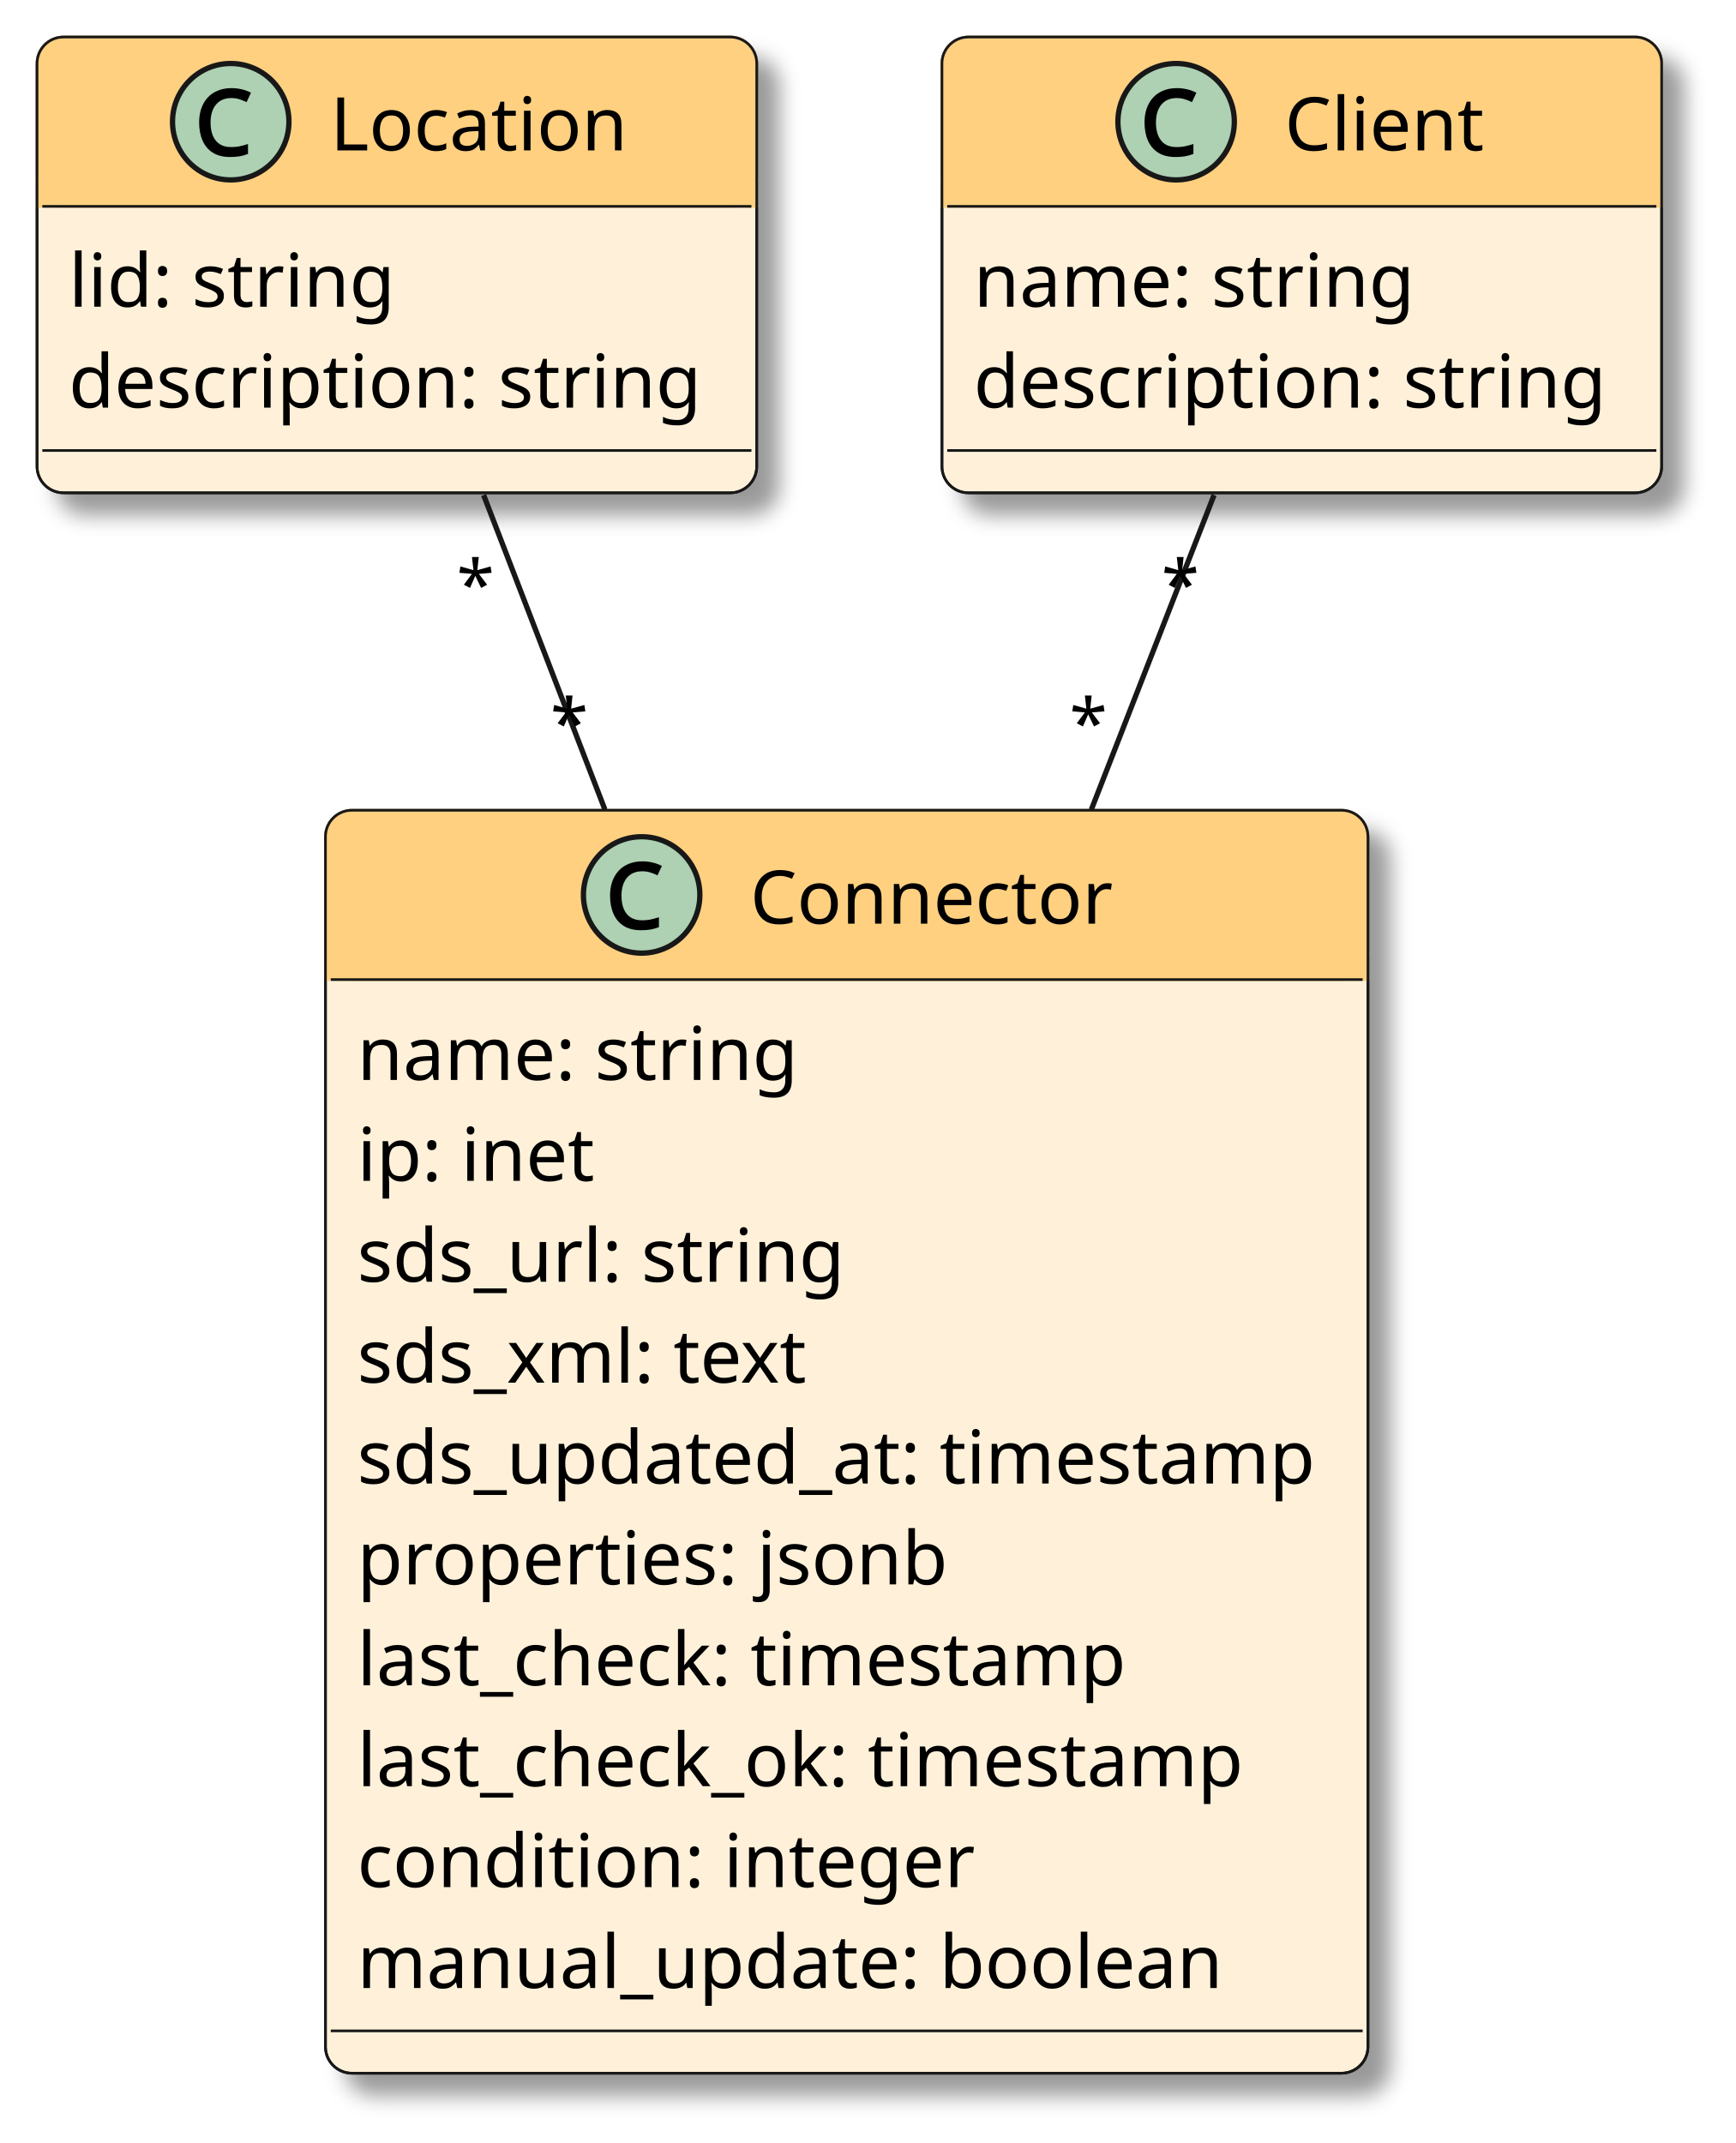
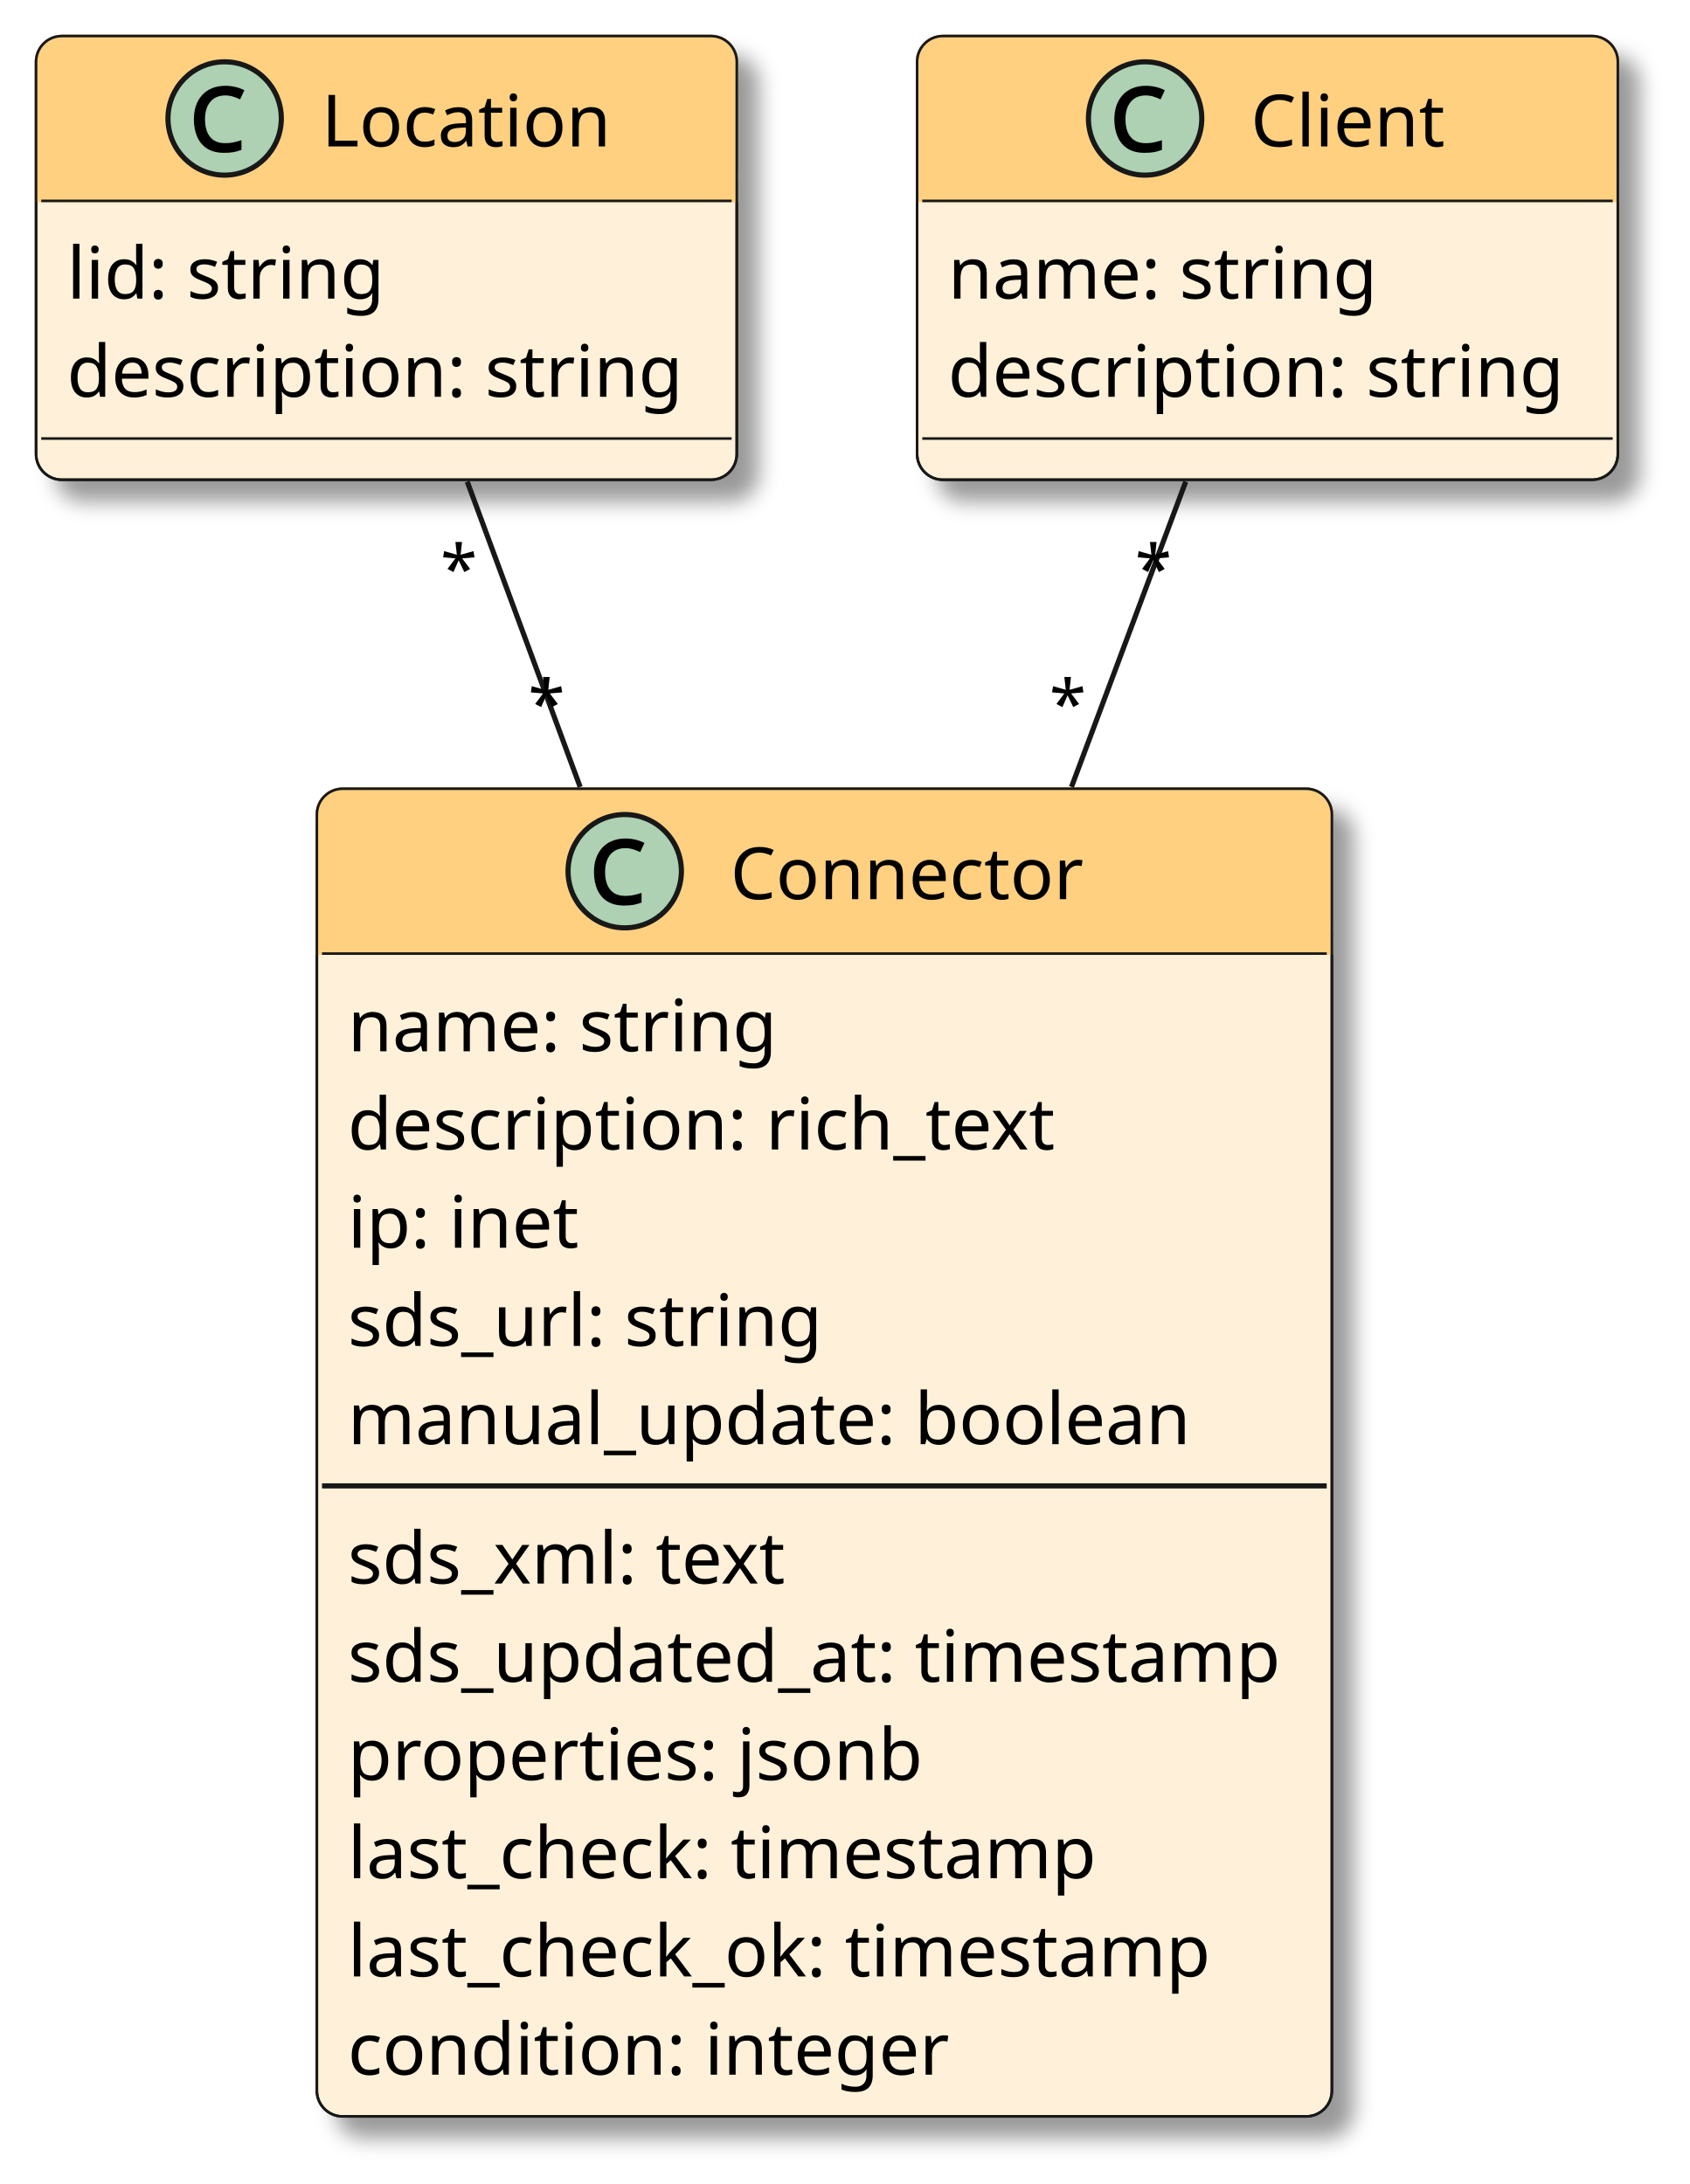
- <svg xmlns="http://www.w3.org/2000/svg" contentStyleType="text/css" height="405px" preserveAspectRatio="none" style="width:328px;height:405px;background:#FFFFFF;" version="1.1" viewBox="0 0 328 405" width="328px" zoomAndPan="magnify">
+ <svg xmlns="http://www.w3.org/2000/svg" contentStyleType="text/css" height="424px" preserveAspectRatio="none" style="width:328px;height:424px;background:#FFFFFF;" version="1.1" viewBox="0 0 328 424" width="328px" zoomAndPan="magnify">
  <defs>
-     <filter height="300%" id="f1r2pxs725qzfk" width="300%" x="-1" y="-1">
+     <filter height="300%" id="f7leg7gnr8ixo" width="300%" x="-1" y="-1">
      <feGaussianBlur result="blurOut" stdDeviation="2.0" />
      <feColorMatrix in="blurOut" result="blurOut2" type="matrix" values="0 0 0 0 0 0 0 0 0 0 0 0 0 0 0 0 0 0 .4 0" />
      <feOffset dx="4.0" dy="4.0" in="blurOut2" result="blurOut3" />
      <feBlend in="SourceGraphic" in2="blurOut3" mode="normal" />
    </filter>
  </defs>
  <g>
    <g id="elem_Connector">
-       <rect codeLine="5" fill="#FFF1D9" filter="url(#f1r2pxs725qzfk)" height="238.679" id="Connector" rx="5" ry="5" style="stroke:#181818;stroke-width:0.5;" width="197" x="61.5" y="153.13" />
+       <rect codeLine="5" fill="#FFF1D9" filter="url(#f7leg7gnr8ixo)" height="257.747" id="Connector" rx="5" ry="5" style="stroke:#181818;stroke-width:0.5;" width="197" x="61.5" y="153.13" />
      <rect fill="#FFD080" height="32" rx="5" ry="5" style="stroke:#FFD080;stroke-width:0.5;" width="197" x="61.5" y="153.13" />
      <rect fill="#FFD080" height="5" style="stroke:#FFD080;stroke-width:0.5;" width="197" x="61.5" y="180.13" />
-       <rect codeLine="5" fill="none" height="238.679" id="Connector" rx="5" ry="5" style="stroke:#181818;stroke-width:0.5;" width="197" x="61.5" y="153.13" />
+       <rect codeLine="5" fill="none" height="257.747" id="Connector" rx="5" ry="5" style="stroke:#181818;stroke-width:0.5;" width="197" x="61.5" y="153.13" />
      <ellipse cx="121.25" cy="169.13" fill="#ADD1B2" rx="11" ry="11" style="stroke:#181818;stroke-width:1.0;" />
      <path d="M121.359,164.661 Q120.438,164.661 119.703,164.974 Q118.984,165.286 118.484,165.88 Q117.984,166.458 117.703,167.333 Q117.438,168.208 117.438,169.302 Q117.438,170.739 117.875,171.786 Q118.328,172.833 119.172,173.38 Q120.031,173.927 121.344,173.927 Q122.125,173.927 122.812,173.802 Q123.516,173.661 124.516,173.349 L124.516,175.224 Q123.656,175.552 122.891,175.677 Q122.141,175.802 121.125,175.802 Q119.203,175.802 117.891,175.005 Q116.594,174.192 115.938,172.724 Q115.281,171.239 115.281,169.271 Q115.281,167.849 115.672,166.677 Q116.078,165.489 116.859,164.614 Q117.641,163.739 118.781,163.271 Q119.922,162.786 121.391,162.786 Q122.344,162.786 123.234,162.989 Q124.141,163.177 125.078,163.646 L124.25,165.427 Q123.469,165.052 122.812,164.864 Q122.156,164.661 121.359,164.661 Z " fill="#000000" />
      <text fill="#000000" font-family="sans-serif" font-size="14" lengthAdjust="spacing" textLength="69" x="141.75" y="174.562">Connector</text>
      <line style="stroke:#181818;stroke-width:0.5;" x1="62.5" x2="257.5" y1="185.13" y2="185.13" />
      <text fill="#000000" font-family="sans-serif" font-size="14" lengthAdjust="spacing" textLength="86" x="67.5" y="204.096">name: string</text>
-       <text fill="#000000" font-family="sans-serif" font-size="14" lengthAdjust="spacing" textLength="47" x="67.5" y="223.164">ip: inet</text>
-       <text fill="#000000" font-family="sans-serif" font-size="14" lengthAdjust="spacing" textLength="96" x="67.5" y="242.232">sds_url: string</text>
-       <text fill="#000000" font-family="sans-serif" font-size="14" lengthAdjust="spacing" textLength="86" x="67.5" y="261.3">sds_xml: text</text>
-       <text fill="#000000" font-family="sans-serif" font-size="14" lengthAdjust="spacing" textLength="185" x="67.5" y="280.368">sds_updated_at: timestamp</text>
-       <text fill="#000000" font-family="sans-serif" font-size="14" lengthAdjust="spacing" textLength="115" x="67.5" y="299.435">properties: jsonb</text>
-       <text fill="#000000" font-family="sans-serif" font-size="14" lengthAdjust="spacing" textLength="148" x="67.5" y="318.503">last_check: timestamp</text>
-       <text fill="#000000" font-family="sans-serif" font-size="14" lengthAdjust="spacing" textLength="169" x="67.5" y="337.571">last_check_ok: timestamp</text>
-       <text fill="#000000" font-family="sans-serif" font-size="14" lengthAdjust="spacing" textLength="120" x="67.5" y="356.639">condition: integer</text>
-       <text fill="#000000" font-family="sans-serif" font-size="14" lengthAdjust="spacing" textLength="167" x="67.5" y="375.707">manual_update: boolean</text>
-       <line style="stroke:#181818;stroke-width:0.5;" x1="62.5" x2="257.5" y1="383.809" y2="383.809" />
+       <text fill="#000000" font-family="sans-serif" font-size="14" lengthAdjust="spacing" textLength="141" x="67.5" y="223.164">description: rich_text</text>
+       <text fill="#000000" font-family="sans-serif" font-size="14" lengthAdjust="spacing" textLength="47" x="67.5" y="242.232">ip: inet</text>
+       <text fill="#000000" font-family="sans-serif" font-size="14" lengthAdjust="spacing" textLength="96" x="67.5" y="261.3">sds_url: string</text>
+       <text fill="#000000" font-family="sans-serif" font-size="14" lengthAdjust="spacing" textLength="167" x="67.5" y="280.368">manual_update: boolean</text>
+       <line style="stroke:#181818;stroke-width:1.0;" x1="62.5" x2="257.5" y1="288.47" y2="288.47" />
+       <text fill="#000000" font-family="sans-serif" font-size="14" lengthAdjust="spacing" textLength="86" x="67.5" y="307.435">sds_xml: text</text>
+       <text fill="#000000" font-family="sans-serif" font-size="14" lengthAdjust="spacing" textLength="185" x="67.5" y="326.503">sds_updated_at: timestamp</text>
+       <text fill="#000000" font-family="sans-serif" font-size="14" lengthAdjust="spacing" textLength="115" x="67.5" y="345.571">properties: jsonb</text>
+       <text fill="#000000" font-family="sans-serif" font-size="14" lengthAdjust="spacing" textLength="148" x="67.5" y="364.639">last_check: timestamp</text>
+       <text fill="#000000" font-family="sans-serif" font-size="14" lengthAdjust="spacing" textLength="169" x="67.5" y="383.707">last_check_ok: timestamp</text>
+       <text fill="#000000" font-family="sans-serif" font-size="14" lengthAdjust="spacing" textLength="120" x="67.5" y="402.775">condition: integer</text>
    </g>
    <g id="elem_Location">
-       <rect codeLine="18" fill="#FFF1D9" filter="url(#f1r2pxs725qzfk)" height="86.136" id="Location" rx="5" ry="5" style="stroke:#181818;stroke-width:0.5;" width="136" x="7" y="7" />
+       <rect codeLine="20" fill="#FFF1D9" filter="url(#f7leg7gnr8ixo)" height="86.136" id="Location" rx="5" ry="5" style="stroke:#181818;stroke-width:0.5;" width="136" x="7" y="7" />
      <rect fill="#FFD080" height="32" rx="5" ry="5" style="stroke:#FFD080;stroke-width:0.5;" width="136" x="7" y="7" />
      <rect fill="#FFD080" height="5" style="stroke:#FFD080;stroke-width:0.5;" width="136" x="7" y="34" />
-       <rect codeLine="18" fill="none" height="86.136" id="Location" rx="5" ry="5" style="stroke:#181818;stroke-width:0.5;" width="136" x="7" y="7" />
+       <rect codeLine="20" fill="none" height="86.136" id="Location" rx="5" ry="5" style="stroke:#181818;stroke-width:0.5;" width="136" x="7" y="7" />
      <ellipse cx="43.6" cy="23" fill="#ADD1B2" rx="11" ry="11" style="stroke:#181818;stroke-width:1.0;" />
      <path d="M43.709,18.531 Q42.788,18.531 42.053,18.844 Q41.334,19.156 40.834,19.75 Q40.334,20.328 40.053,21.203 Q39.788,22.078 39.788,23.172 Q39.788,24.609 40.225,25.656 Q40.678,26.703 41.522,27.25 Q42.381,27.797 43.694,27.797 Q44.475,27.797 45.163,27.672 Q45.866,27.531 46.866,27.219 L46.866,29.094 Q46.006,29.422 45.241,29.547 Q44.491,29.672 43.475,29.672 Q41.553,29.672 40.241,28.875 Q38.944,28.062 38.288,26.594 Q37.631,25.109 37.631,23.141 Q37.631,21.719 38.022,20.547 Q38.428,19.359 39.209,18.484 Q39.991,17.609 41.131,17.141 Q42.272,16.656 43.741,16.656 Q44.694,16.656 45.584,16.859 Q46.491,17.047 47.428,17.516 L46.6,19.297 Q45.819,18.922 45.163,18.734 Q44.506,18.531 43.709,18.531 Z " fill="#000000" />
      <text fill="#000000" font-family="sans-serif" font-size="14" lengthAdjust="spacing" textLength="56" x="62.4" y="28.432">Location</text>
      <line style="stroke:#181818;stroke-width:0.5;" x1="8" x2="142" y1="39" y2="39" />
      <text fill="#000000" font-family="sans-serif" font-size="14" lengthAdjust="spacing" textLength="65" x="13" y="57.966">lid: string</text>
      <text fill="#000000" font-family="sans-serif" font-size="14" lengthAdjust="spacing" textLength="124" x="13" y="77.034">description: string</text>
      <line style="stroke:#181818;stroke-width:0.5;" x1="8" x2="142" y1="85.136" y2="85.136" />
    </g>
    <g id="elem_Client">
-       <rect codeLine="23" fill="#FFF1D9" filter="url(#f1r2pxs725qzfk)" height="86.136" id="Client" rx="5" ry="5" style="stroke:#181818;stroke-width:0.5;" width="136" x="178" y="7" />
+       <rect codeLine="25" fill="#FFF1D9" filter="url(#f7leg7gnr8ixo)" height="86.136" id="Client" rx="5" ry="5" style="stroke:#181818;stroke-width:0.5;" width="136" x="178" y="7" />
      <rect fill="#FFD080" height="32" rx="5" ry="5" style="stroke:#FFD080;stroke-width:0.5;" width="136" x="178" y="7" />
      <rect fill="#FFD080" height="5" style="stroke:#FFD080;stroke-width:0.5;" width="136" x="178" y="34" />
-       <rect codeLine="23" fill="none" height="86.136" id="Client" rx="5" ry="5" style="stroke:#181818;stroke-width:0.5;" width="136" x="178" y="7" />
+       <rect codeLine="25" fill="none" height="86.136" id="Client" rx="5" ry="5" style="stroke:#181818;stroke-width:0.5;" width="136" x="178" y="7" />
      <ellipse cx="222.25" cy="23" fill="#ADD1B2" rx="11" ry="11" style="stroke:#181818;stroke-width:1.0;" />
      <path d="M222.359,18.531 Q221.438,18.531 220.703,18.844 Q219.984,19.156 219.484,19.75 Q218.984,20.328 218.703,21.203 Q218.438,22.078 218.438,23.172 Q218.438,24.609 218.875,25.656 Q219.328,26.703 220.172,27.25 Q221.031,27.797 222.344,27.797 Q223.125,27.797 223.812,27.672 Q224.516,27.531 225.516,27.219 L225.516,29.094 Q224.656,29.422 223.891,29.547 Q223.141,29.672 222.125,29.672 Q220.203,29.672 218.891,28.875 Q217.594,28.062 216.938,26.594 Q216.281,25.109 216.281,23.141 Q216.281,21.719 216.672,20.547 Q217.078,19.359 217.859,18.484 Q218.641,17.609 219.781,17.141 Q220.922,16.656 222.391,16.656 Q223.344,16.656 224.234,16.859 Q225.141,17.047 226.078,17.516 L225.25,19.297 Q224.469,18.922 223.812,18.734 Q223.156,18.531 222.359,18.531 Z " fill="#000000" />
      <text fill="#000000" font-family="sans-serif" font-size="14" lengthAdjust="spacing" textLength="39" x="242.75" y="28.432">Client</text>
      <line style="stroke:#181818;stroke-width:0.5;" x1="179" x2="313" y1="39" y2="39" />
      <text fill="#000000" font-family="sans-serif" font-size="14" lengthAdjust="spacing" textLength="86" x="184" y="57.966">name: string</text>
      <text fill="#000000" font-family="sans-serif" font-size="14" lengthAdjust="spacing" textLength="124" x="184" y="77.034">description: string</text>
      <line style="stroke:#181818;stroke-width:0.5;" x1="179" x2="313" y1="85.136" y2="85.136" />
    </g>
    <g id="link_Location_Connector">
-       <path codeLine="28" d="M91.39,93.56 C98.05,110.82 106.1,131.7 114.31,153 " fill="none" id="Location-Connector" style="stroke:#181818;stroke-width:1.0;" />
-       <text fill="#000000" font-family="sans-serif" font-size="13" lengthAdjust="spacing" textLength="7" x="86.283" y="115.145">*</text>
-       <text fill="#000000" font-family="sans-serif" font-size="13" lengthAdjust="spacing" textLength="7" x="104.005" y="141.323">*</text>
+       <path codeLine="30" d="M90.69,93.51 C97.02,110.64 104.7,131.4 112.6,152.78 " fill="none" id="Location-Connector" style="stroke:#181818;stroke-width:1.0;" />
+       <text fill="#000000" font-family="sans-serif" font-size="13" lengthAdjust="spacing" textLength="7" x="85.48" y="115.088">*</text>
+       <text fill="#000000" font-family="sans-serif" font-size="13" lengthAdjust="spacing" textLength="7" x="102.498" y="141.306">*</text>
    </g>
    <g id="link_Client_Connector">
-       <path codeLine="29" d="M229.42,93.56 C222.68,110.82 214.53,131.7 206.23,153 " fill="none" id="Client-Connector" style="stroke:#181818;stroke-width:1.0;" />
-       <text fill="#000000" font-family="sans-serif" font-size="13" lengthAdjust="spacing" textLength="7" x="219.471" y="115.145">*</text>
-       <text fill="#000000" font-family="sans-serif" font-size="13" lengthAdjust="spacing" textLength="7" x="202.101" y="141.323">*</text>
+       <path codeLine="31" d="M230.13,93.51 C223.72,110.64 215.96,131.4 207.96,152.78 " fill="none" id="Client-Connector" style="stroke:#181818;stroke-width:1.0;" />
+       <text fill="#000000" font-family="sans-serif" font-size="13" lengthAdjust="spacing" textLength="7" x="220.285" y="115.088">*</text>
+       <text fill="#000000" font-family="sans-serif" font-size="13" lengthAdjust="spacing" textLength="7" x="203.669" y="141.306">*</text>
    </g>
  </g>
</svg>
